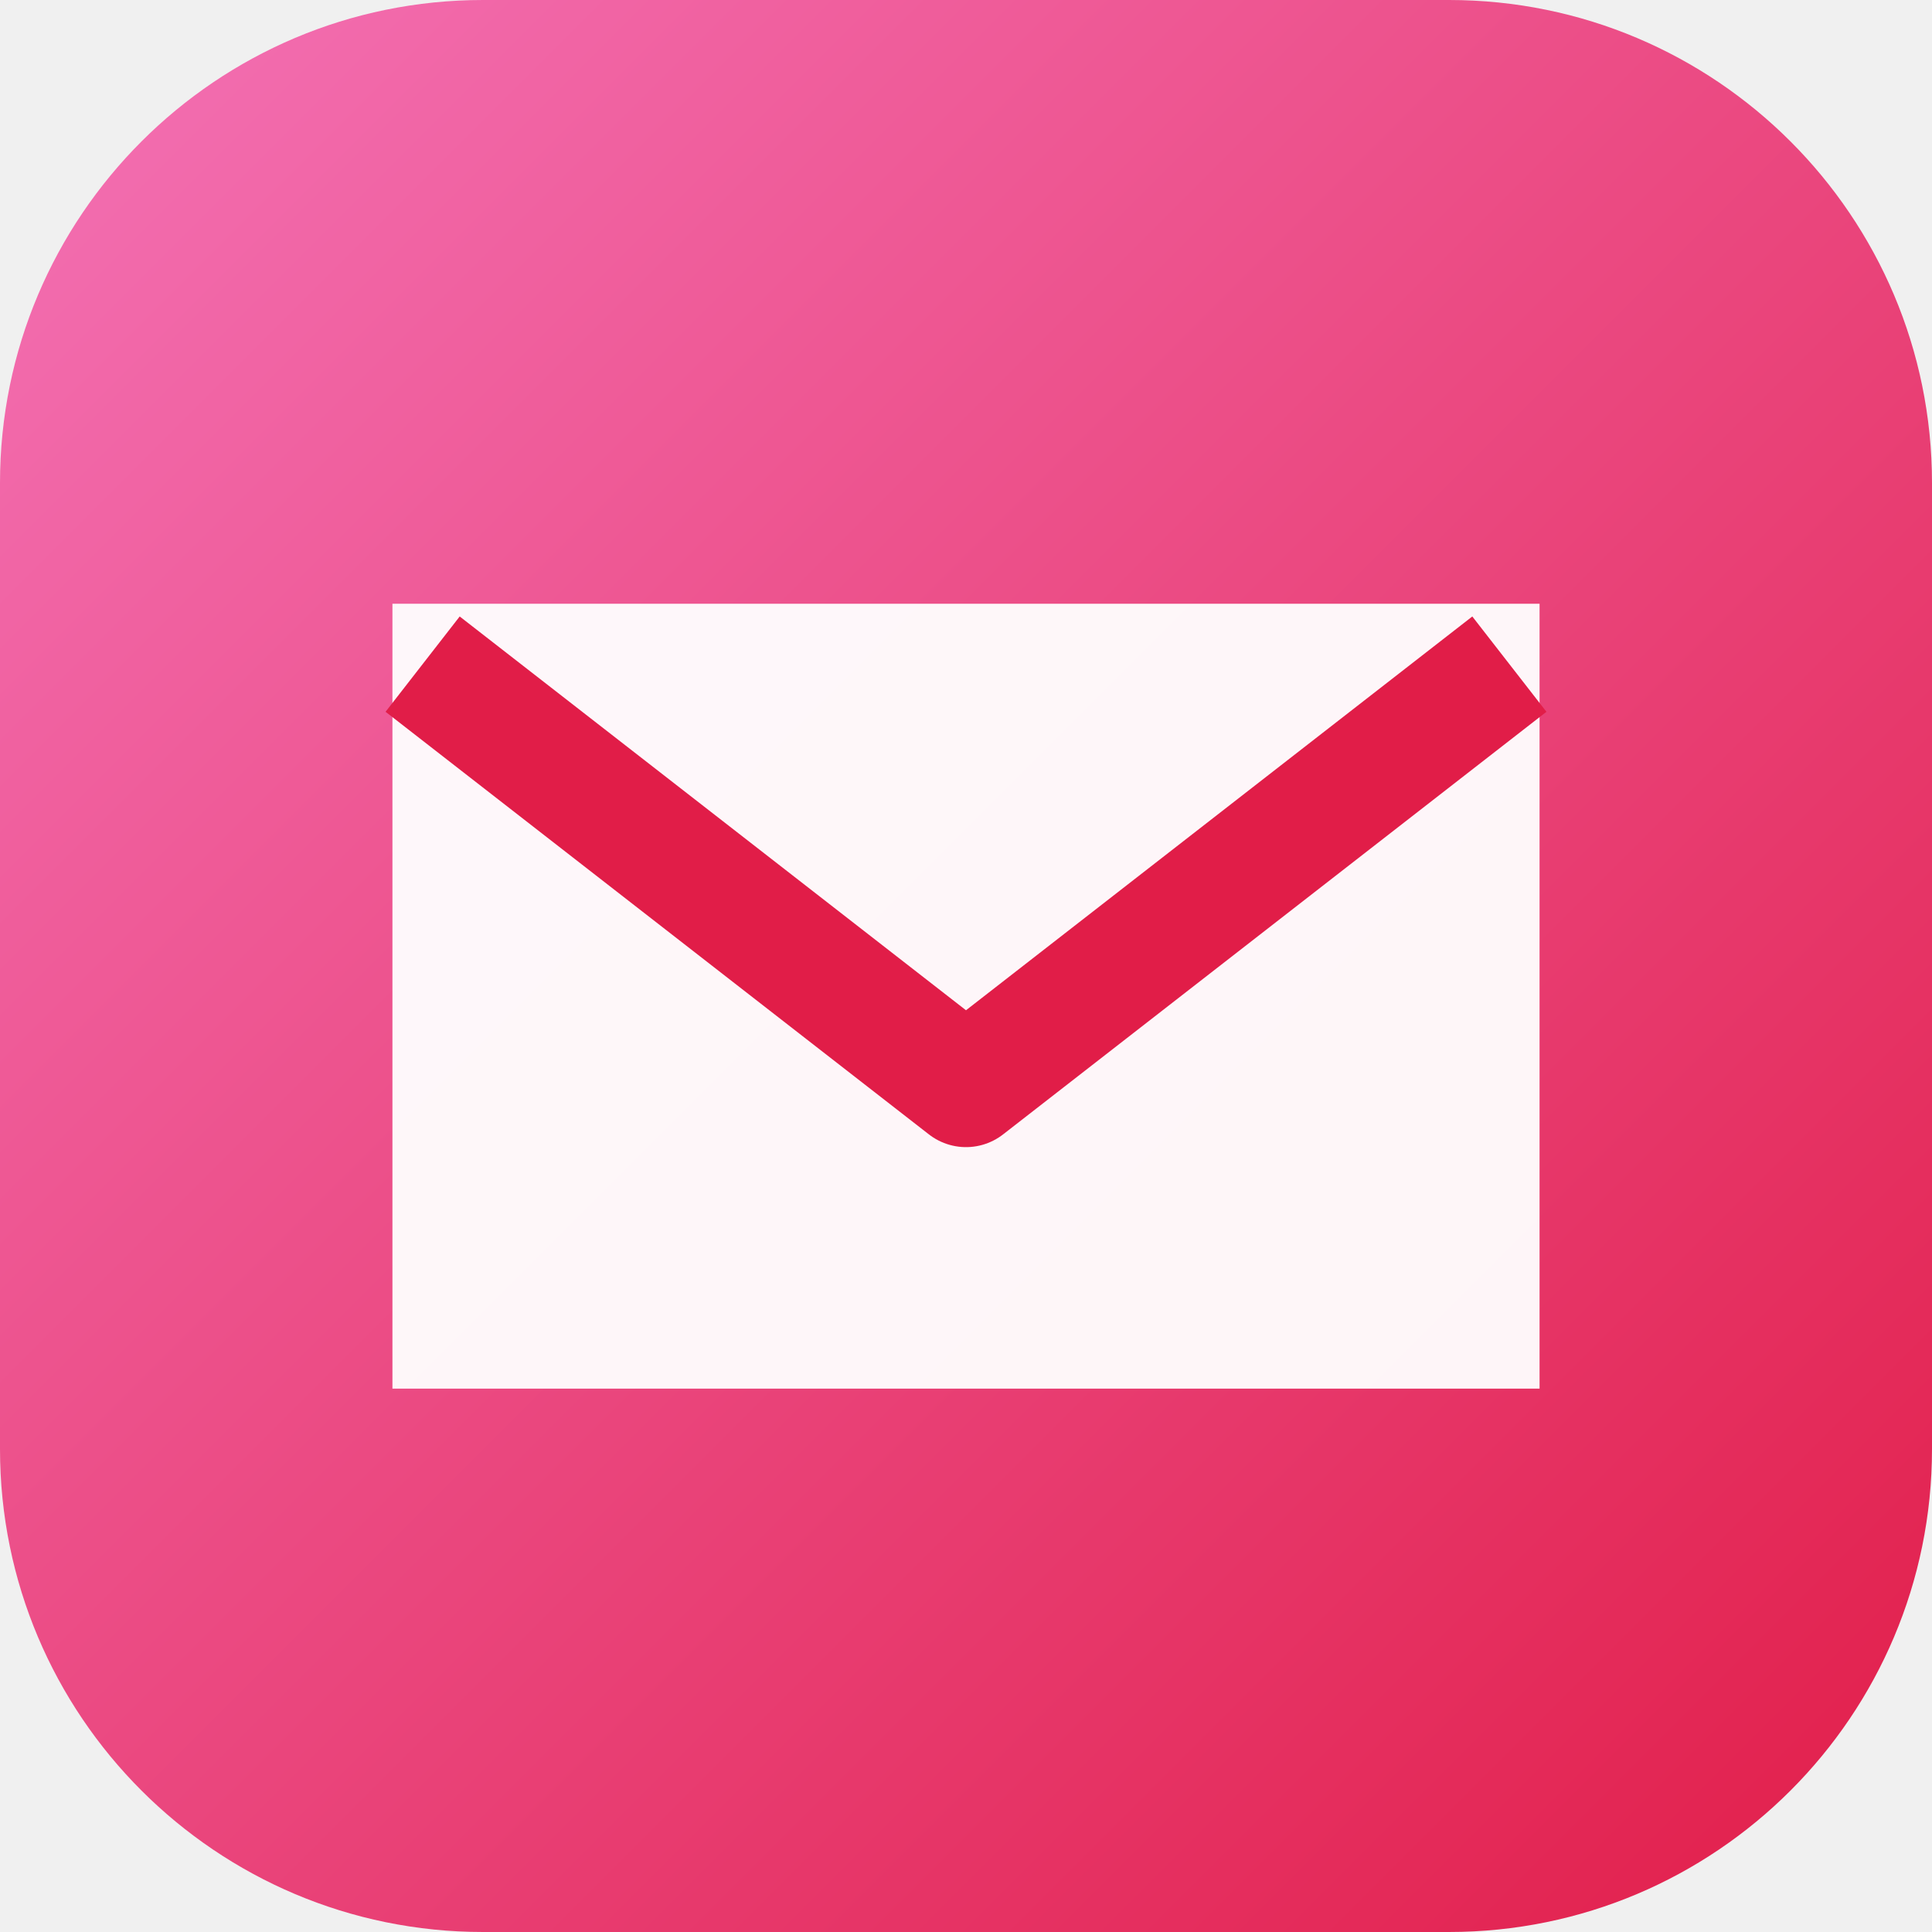
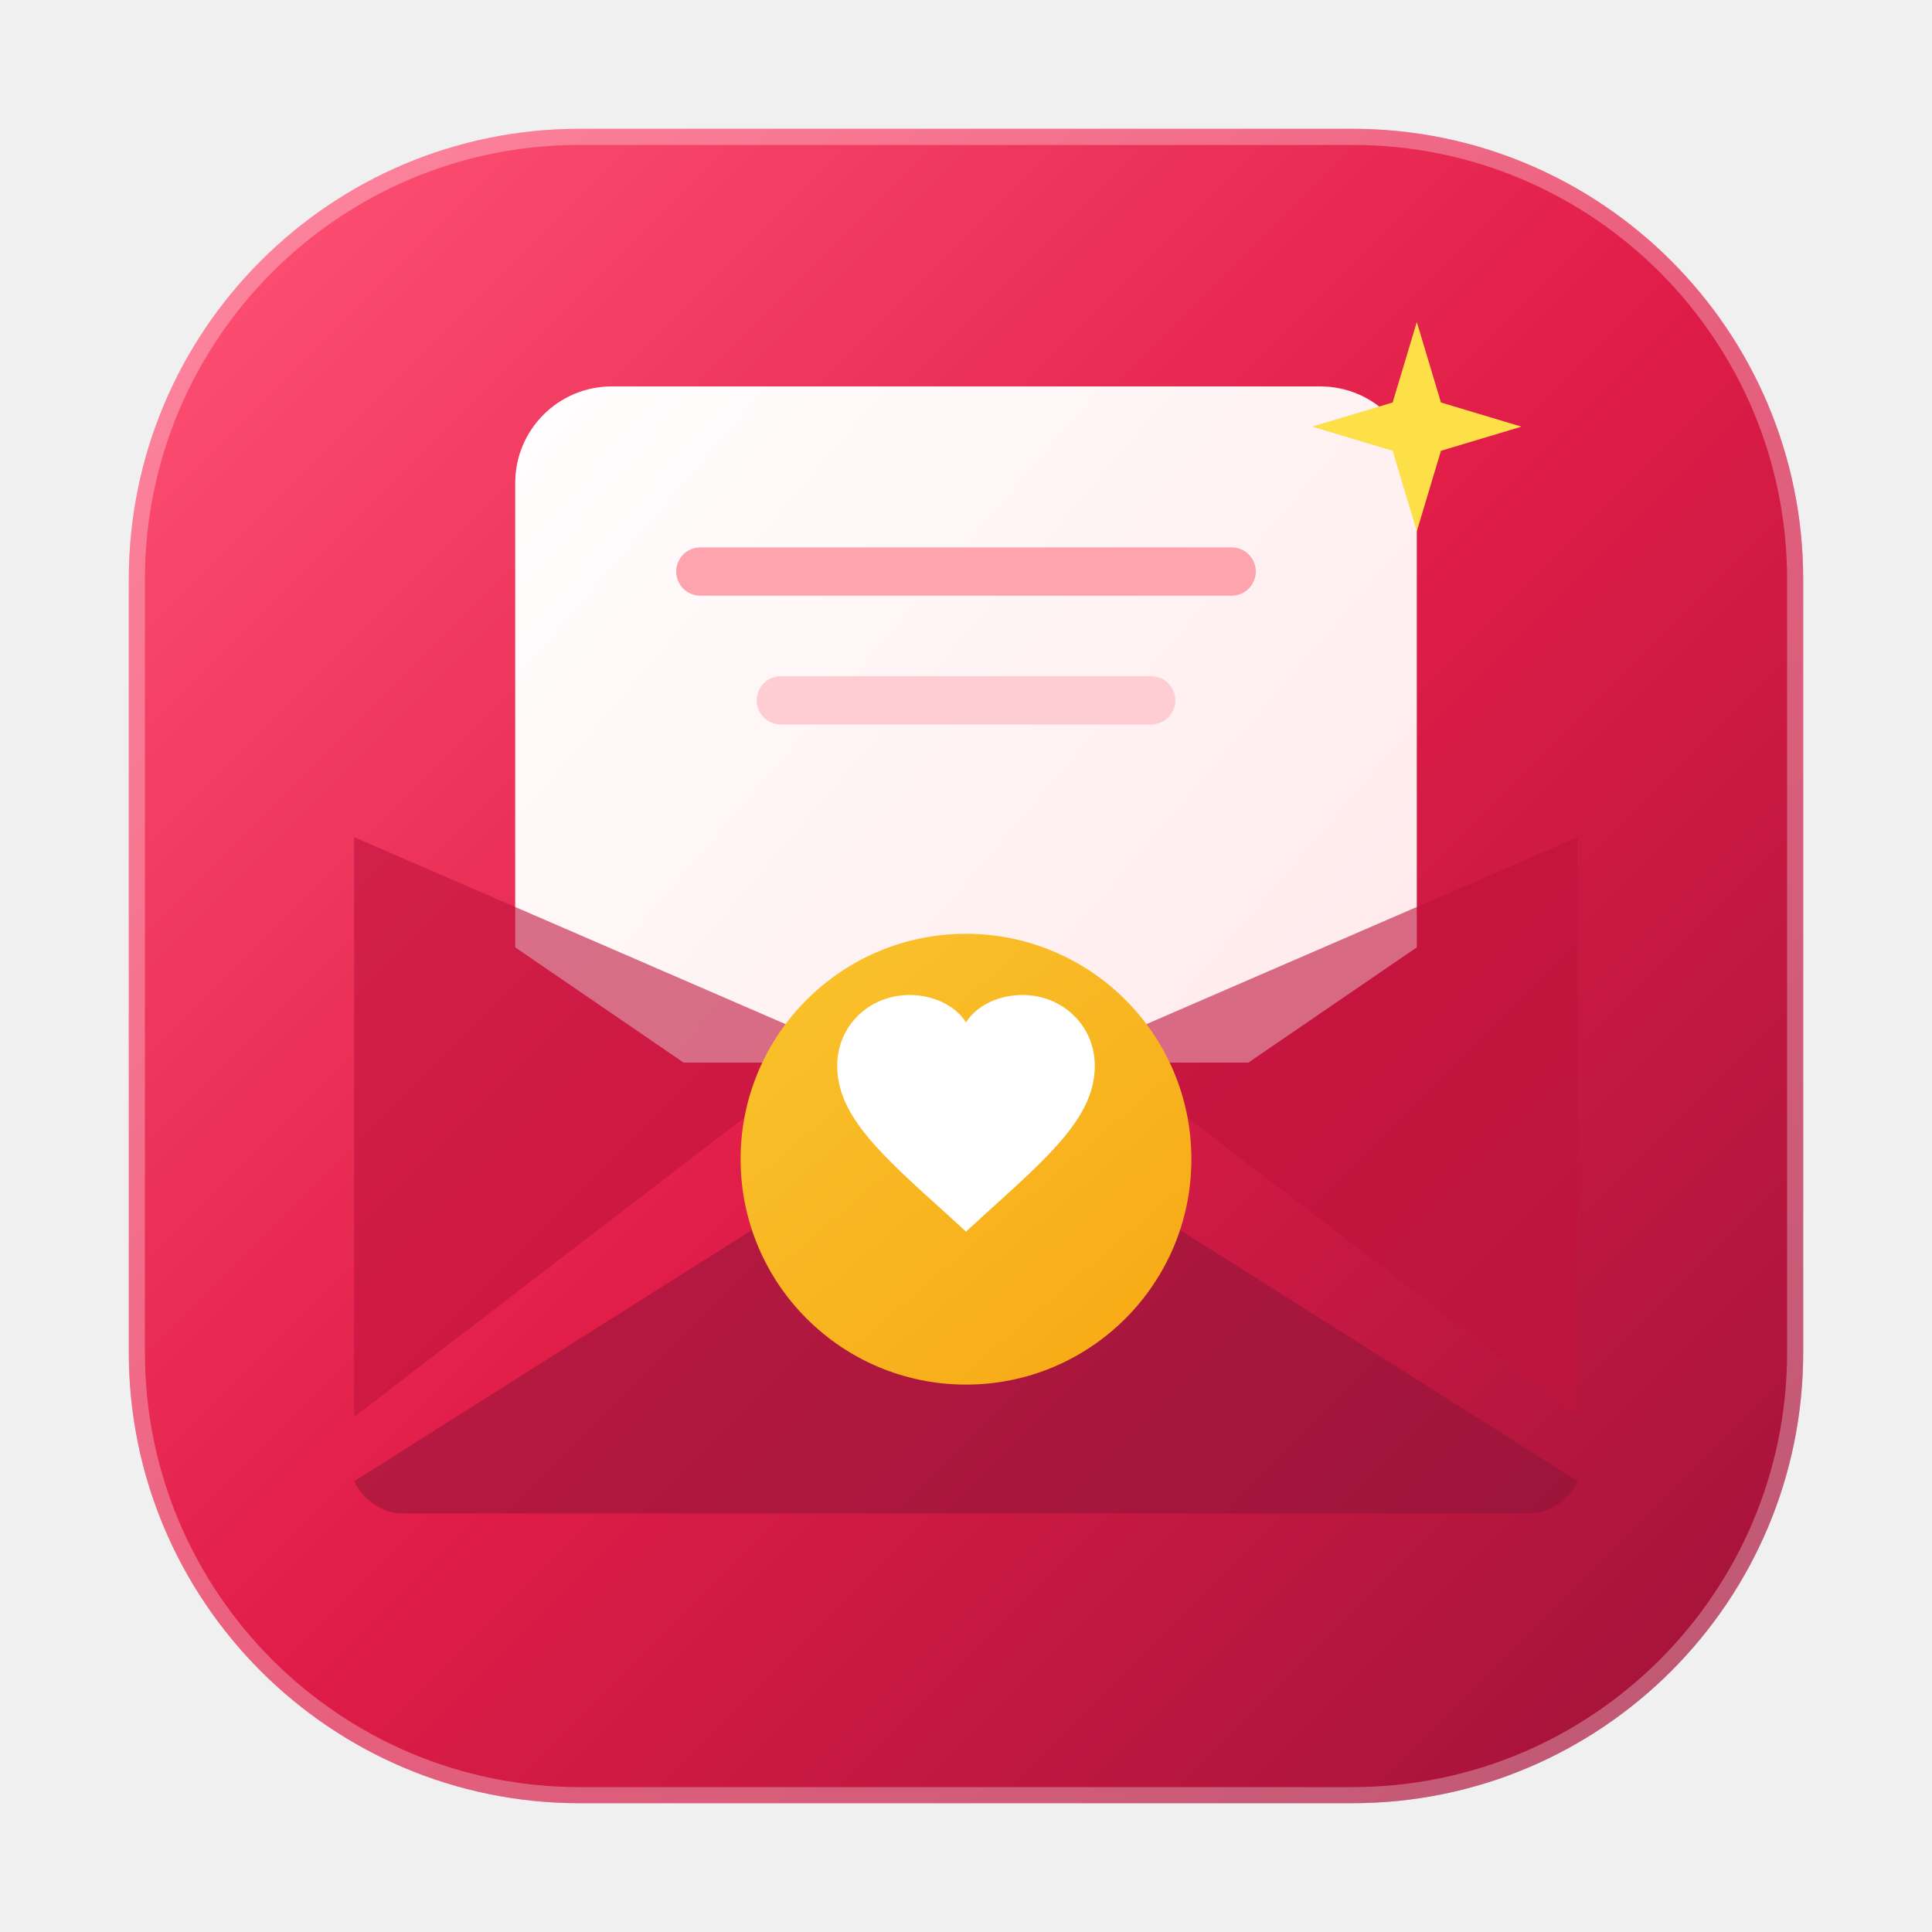
- <svg xmlns="http://www.w3.org/2000/svg" viewBox="0 0 64 64">
+ <svg xmlns="http://www.w3.org/2000/svg" viewBox="0 0 120 120" fill="none">
  <defs>
-     <linearGradient id="g" x1="0" y1="0" x2="1" y2="1">
-       <stop stop-color="#f472b6" />
-       <stop offset="1" stop-color="#e11d48" />
+     <linearGradient id="fav-bg" x1="10" y1="10" x2="110" y2="110" gradientUnits="userSpaceOnUse">
+       <stop offset="0%" stop-color="#FF5376" />
+       <stop offset="50%" stop-color="#E11D48" />
+       <stop offset="100%" stop-color="#9F1239" />
+     </linearGradient>
+     <linearGradient id="fav-gold" x1="30" y1="20" x2="90" y2="90" gradientUnits="userSpaceOnUse">
+       <stop offset="0%" stop-color="#FDE047" />
+       <stop offset="100%" stop-color="#F59E0B" />
+     </linearGradient>
+     <linearGradient id="fav-card" x1="25" y1="25" x2="95" y2="85" gradientUnits="userSpaceOnUse">
+       <stop offset="0%" stop-color="#FFFFFF" />
+       <stop offset="100%" stop-color="#FFE4E6" />
    </linearGradient>
  </defs>
-   <rect width="64" height="64" rx="16" fill="url(#g)" />
-   <path d="M13 20h38v26H13z" fill="#fff" opacity=".95" />
-   <path d="m14 22 18 14 18-14" fill="none" stroke="#e11d48" stroke-width="4" stroke-linejoin="round" />
+   <rect x="8" y="8" width="104" height="104" rx="28" fill="url(#fav-bg)" />
+   <rect x="8.5" y="8.5" width="103" height="103" rx="27.5" stroke="#FFFFFF" stroke-opacity="0.3" />
+   <rect x="32" y="24" width="56" height="42" rx="6" fill="url(#fav-card)" />
+   <rect x="42" y="34" width="36" height="3" rx="1.5" fill="#FDA4AF" />
+   <rect x="47" y="42" width="26" height="3" rx="1.5" fill="#FECDD3" />
+   <path d="M22 52 L60 78 L98 52 V86 C98 90.4 94.4 94 90 94 H30 C25.6 94 22 90.4 22 86 Z" fill="url(#fav-bg)" />
+   <path d="M22 88 L52 65 L22 52 Z" fill="#BE123C" opacity="0.6" />
+   <path d="M98 88 L68 65 L98 52 Z" fill="#BE123C" opacity="0.6" />
+   <path d="M22 92 L60 68 L98 92 C97.5 93.1 96.3 94 95 94 H25 C23.7 94 22.5 93.1 22 92 Z" fill="#881337" opacity="0.5" />
+   <circle cx="60" cy="72" r="14" fill="url(#fav-gold)" />
+   <path d="M60 76.5 L58.8 75.4 C54.7 71.7 52 69.3 52 66.2 C52 63.7 54 61.8 56.5 61.8 C57.9 61.8 59.3 62.4 60 63.5 C60.7 62.4 62.1 61.8 63.5 61.8 C66 61.8 68 63.7 68 66.2 C68 69.3 65.3 71.7 61.2 75.4 L60 76.5 Z" fill="#FFFFFF" />
+   <path d="M88 20 L89.5 25 L94.5 26.5 L89.5 28 L88 33 L86.5 28 L81.5 26.5 L86.5 25 Z" fill="#FDE047" />
</svg>
